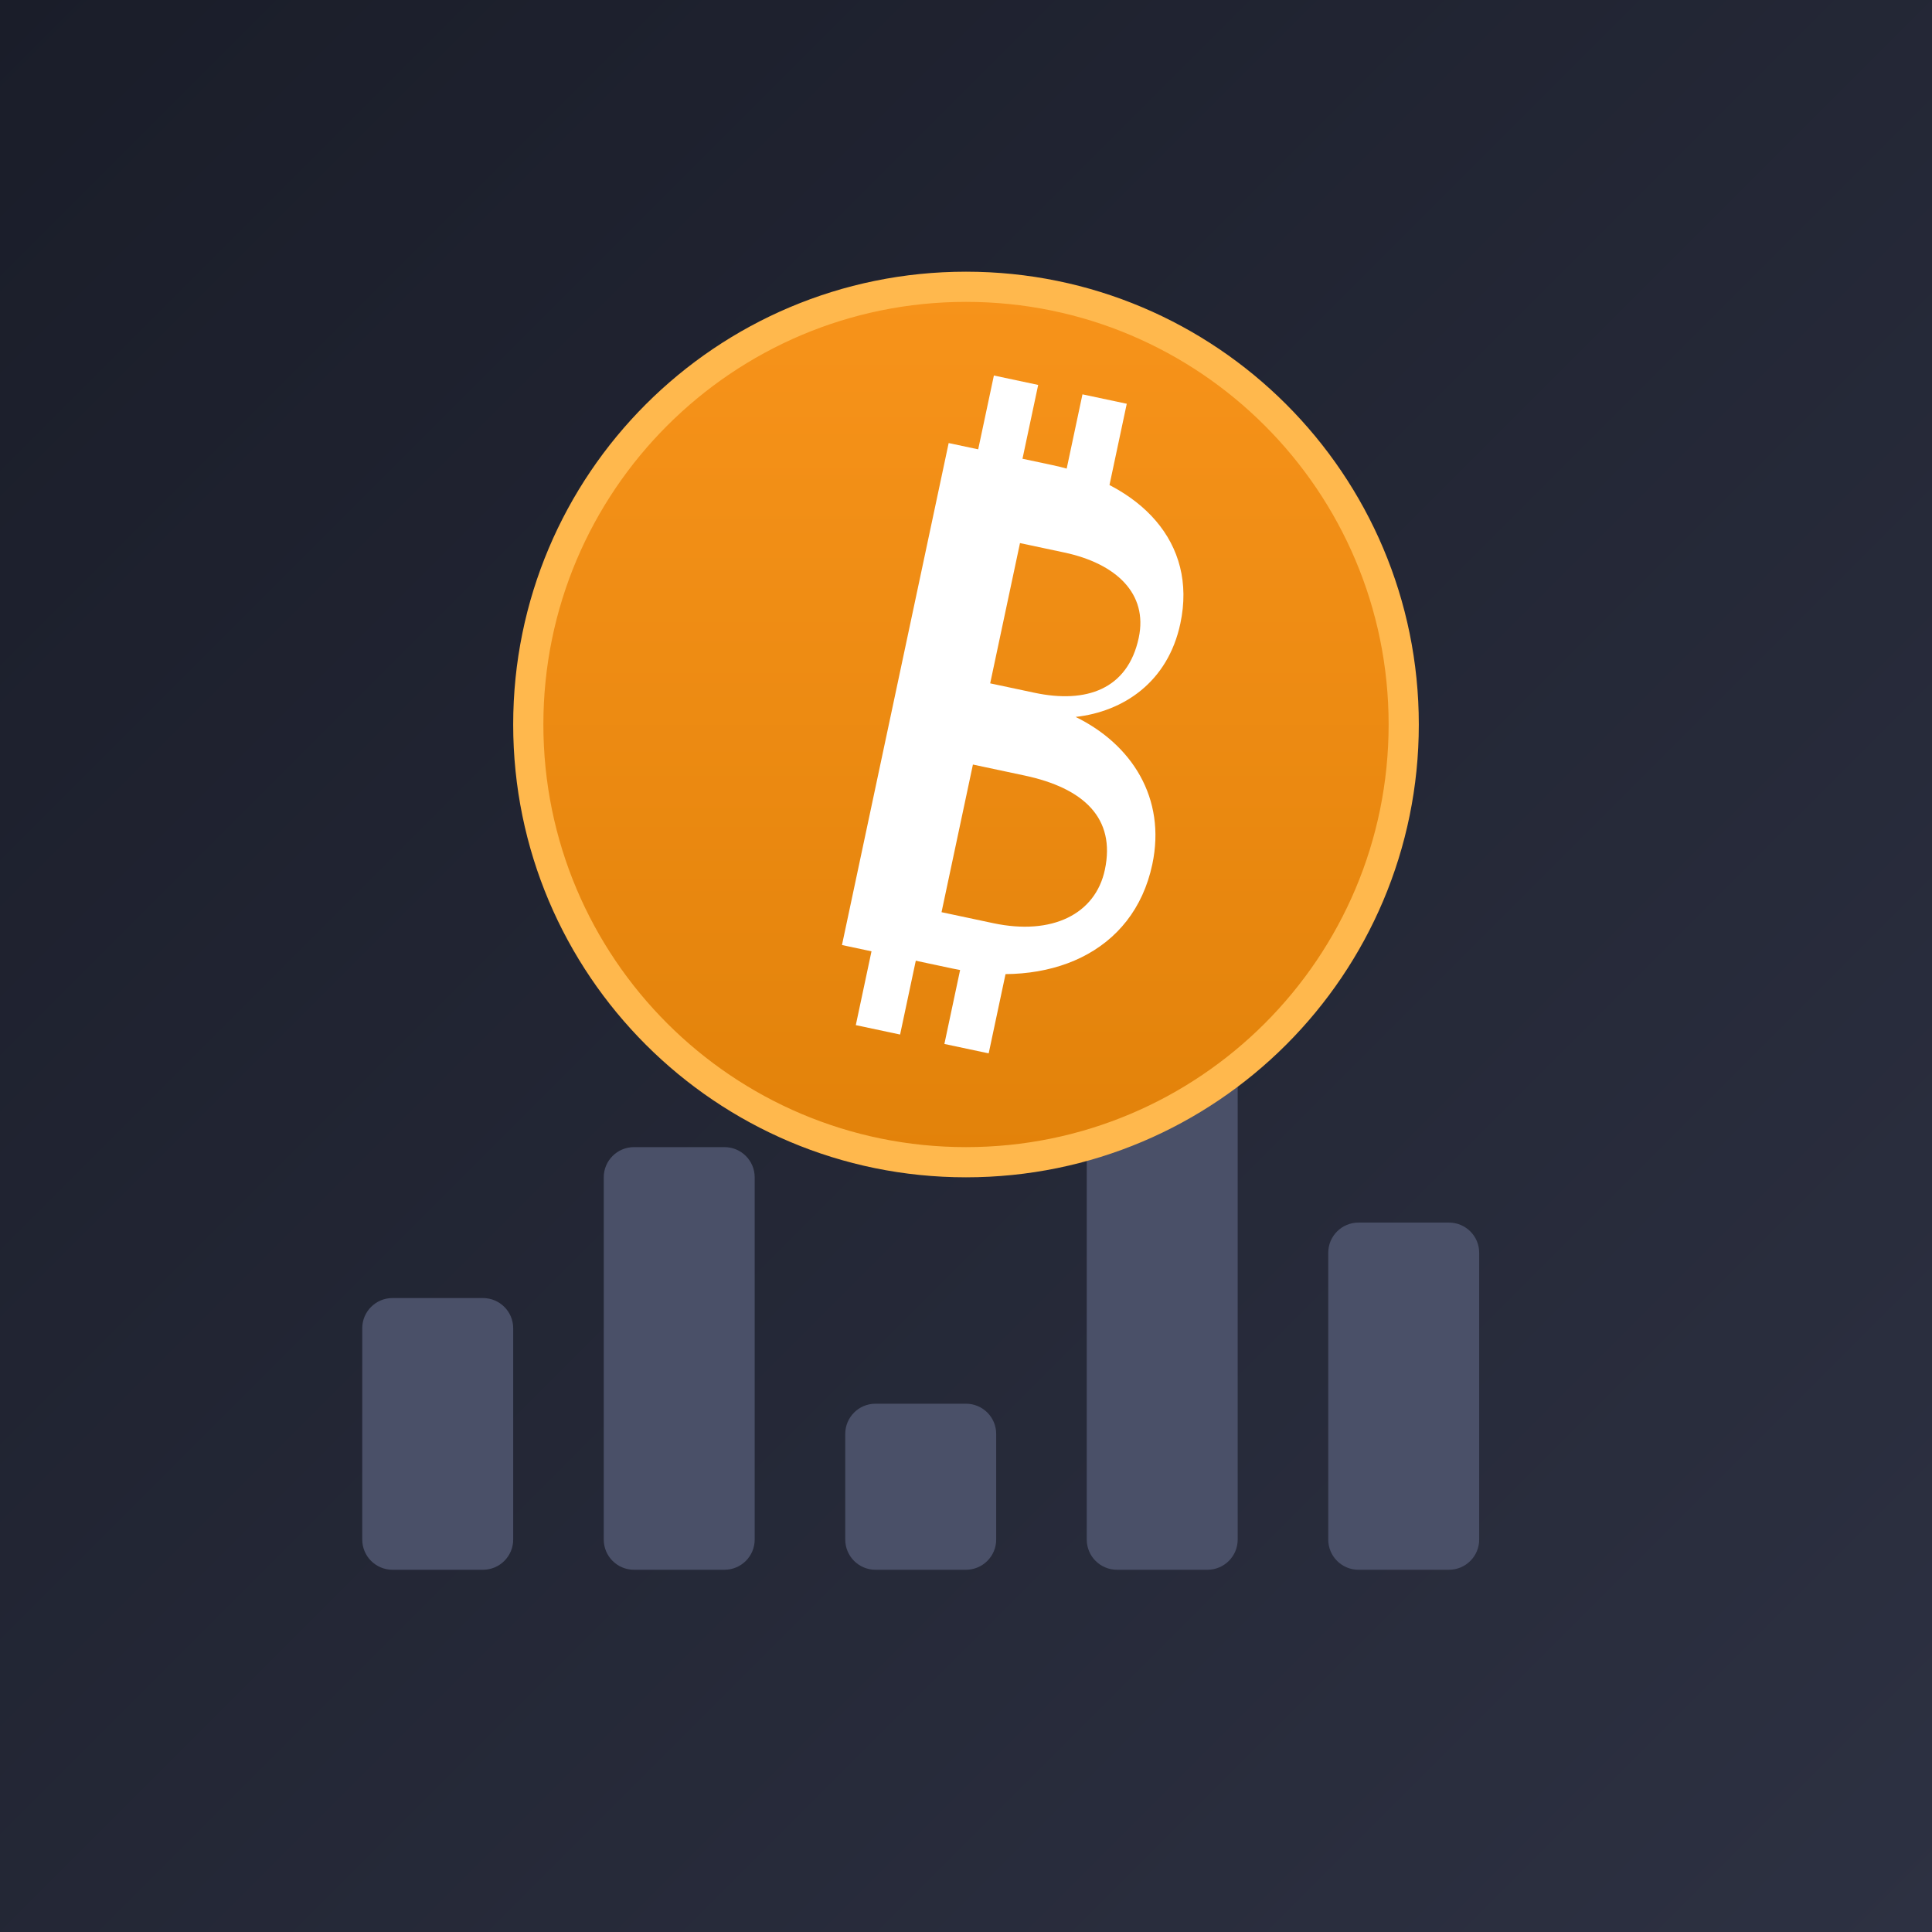
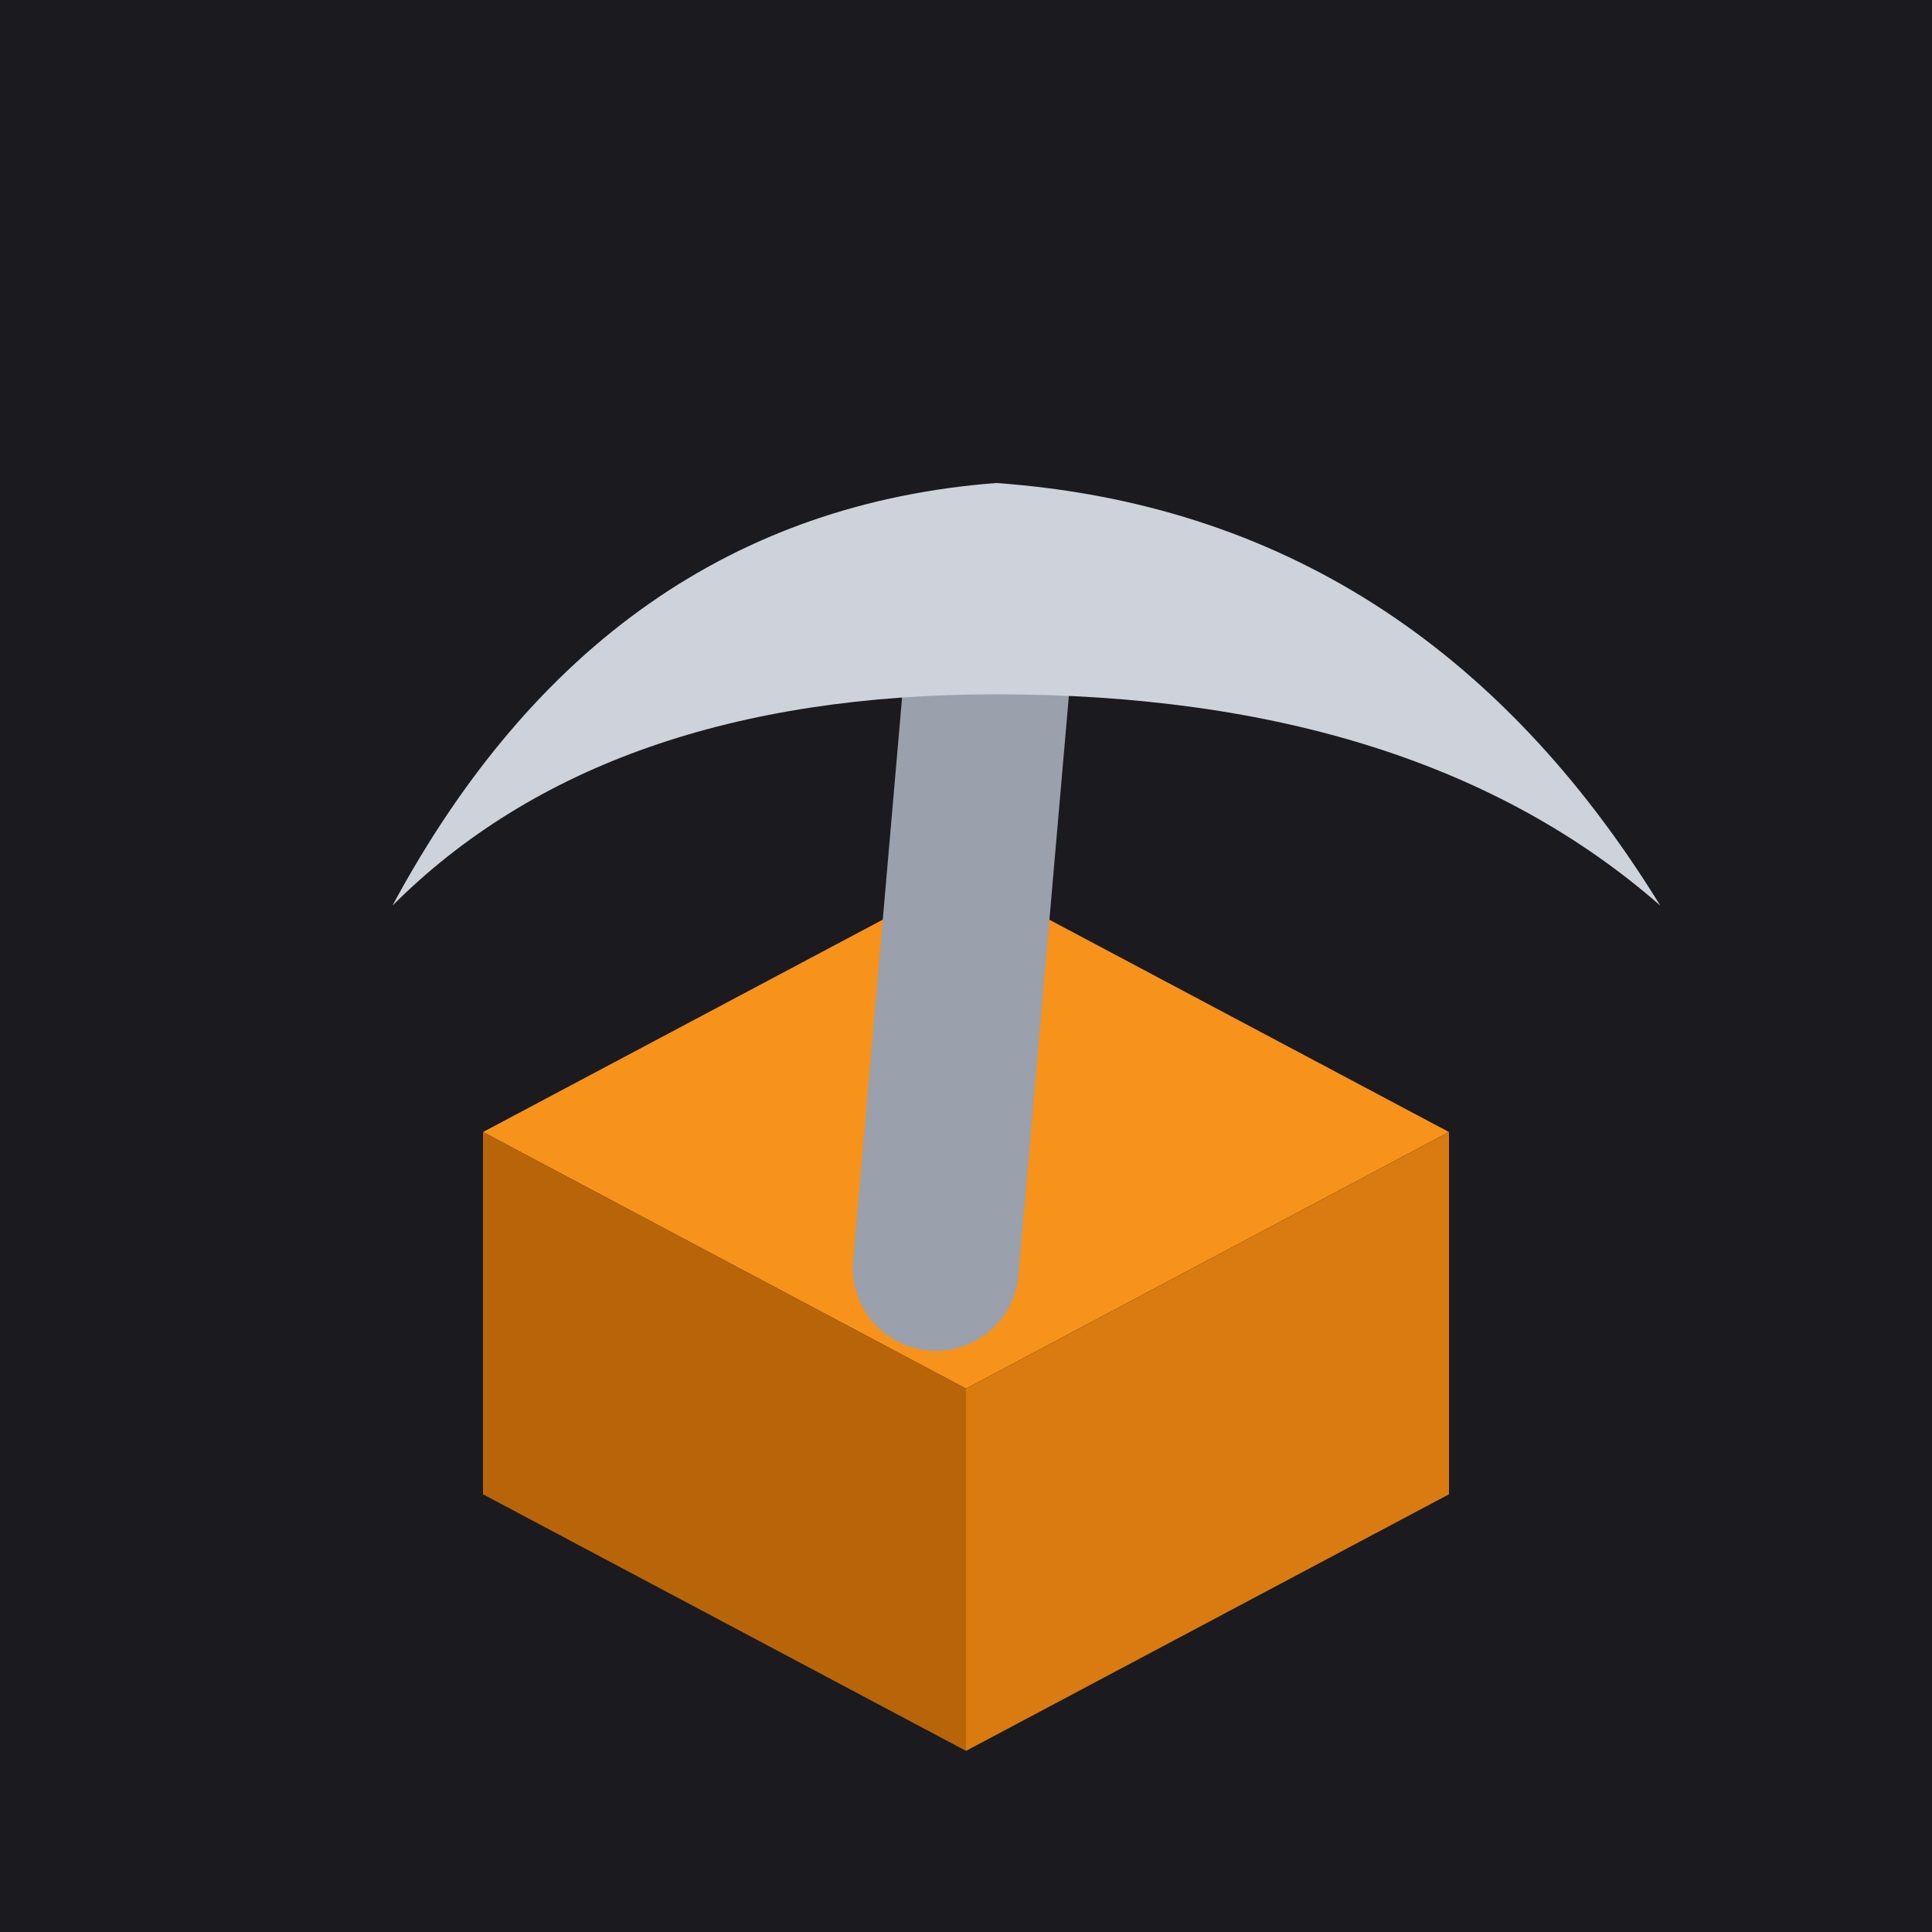
- <svg xmlns="http://www.w3.org/2000/svg" width="256" height="256" viewBox="0 0 256 256">
-   <defs>
-     <linearGradient id="bg" x1="0" y1="0" x2="1" y2="1">
-       <stop offset="0" stop-color="#1a1d29" />
-       <stop offset="1" stop-color="#2d3142" />
-     </linearGradient>
-     <linearGradient id="coin" x1="0" y1="0" x2="0" y2="1">
-       <stop offset="0" stop-color="#f7931a" />
-       <stop offset="1" stop-color="#e2820a" />
-     </linearGradient>
-   </defs>
-   <rect width="256" height="256" fill="url(#bg)" />
-   <g fill="#4a5068">
-     <rect x="48" y="172" width="20" height="36" rx="4" />
-     <rect x="80" y="152" width="20" height="56" rx="4" />
-     <rect x="112" y="186" width="20" height="22" rx="4" />
-     <rect x="144" y="138" width="20" height="70" rx="4" />
-     <rect x="176" y="162" width="20" height="46" rx="4" />
-   </g>
-   <circle cx="128" cy="96" r="58" fill="url(#coin)" />
-   <circle cx="128" cy="96" r="58" fill="none" stroke="#ffb84d" stroke-width="4" />
-   <g transform="rotate(12 128 96)">
-     <path fill="#ffffff" d="M118 60h14c12 0 21 6 21 17 0 8-5 13-11 15 8 2 14 8 14 17 0 12-10 19-23 19h-15V60zm12 11v19h6c7 0 12-3 12-10 0-6-5-9-12-9h-6zm0 30v20h7c8 0 13-4 13-10 0-7-5-10-13-10h-7z" />
-     <rect x="122" y="50" width="6" height="14" fill="#ffffff" />
-     <rect x="134" y="50" width="6" height="14" fill="#ffffff" />
-     <rect x="122" y="124" width="6" height="14" fill="#ffffff" />
-     <rect x="134" y="124" width="6" height="14" fill="#ffffff" />
-   </g>
+ <svg xmlns="http://www.w3.org/2000/svg" width="256" height="256" viewBox="0 0 64 64" role="img" aria-label="Solo Pool RS">
+   <rect width="64" height="64" fill="#1a1a1f" />
+   <polygon points="32,29 48,37.5 32,46 16,37.5" fill="#f7931a" />
+   <polygon points="16,37.5 32,46 32,58 16,49.5" fill="#b8650a" />
+   <polygon points="32,46 48,37.5 48,49.5 32,58" fill="#d97b10" />
+   <path d="M33 19 L31 42" fill="none" stroke="#9aa0ac" stroke-width="5.5" stroke-linecap="round" />
+   <path d="M13 30 Q20 17 33 16 Q47 17 55 30 Q47 23 33 23 Q20 23 13 30 Z" fill="#cdd2db" />
</svg>
